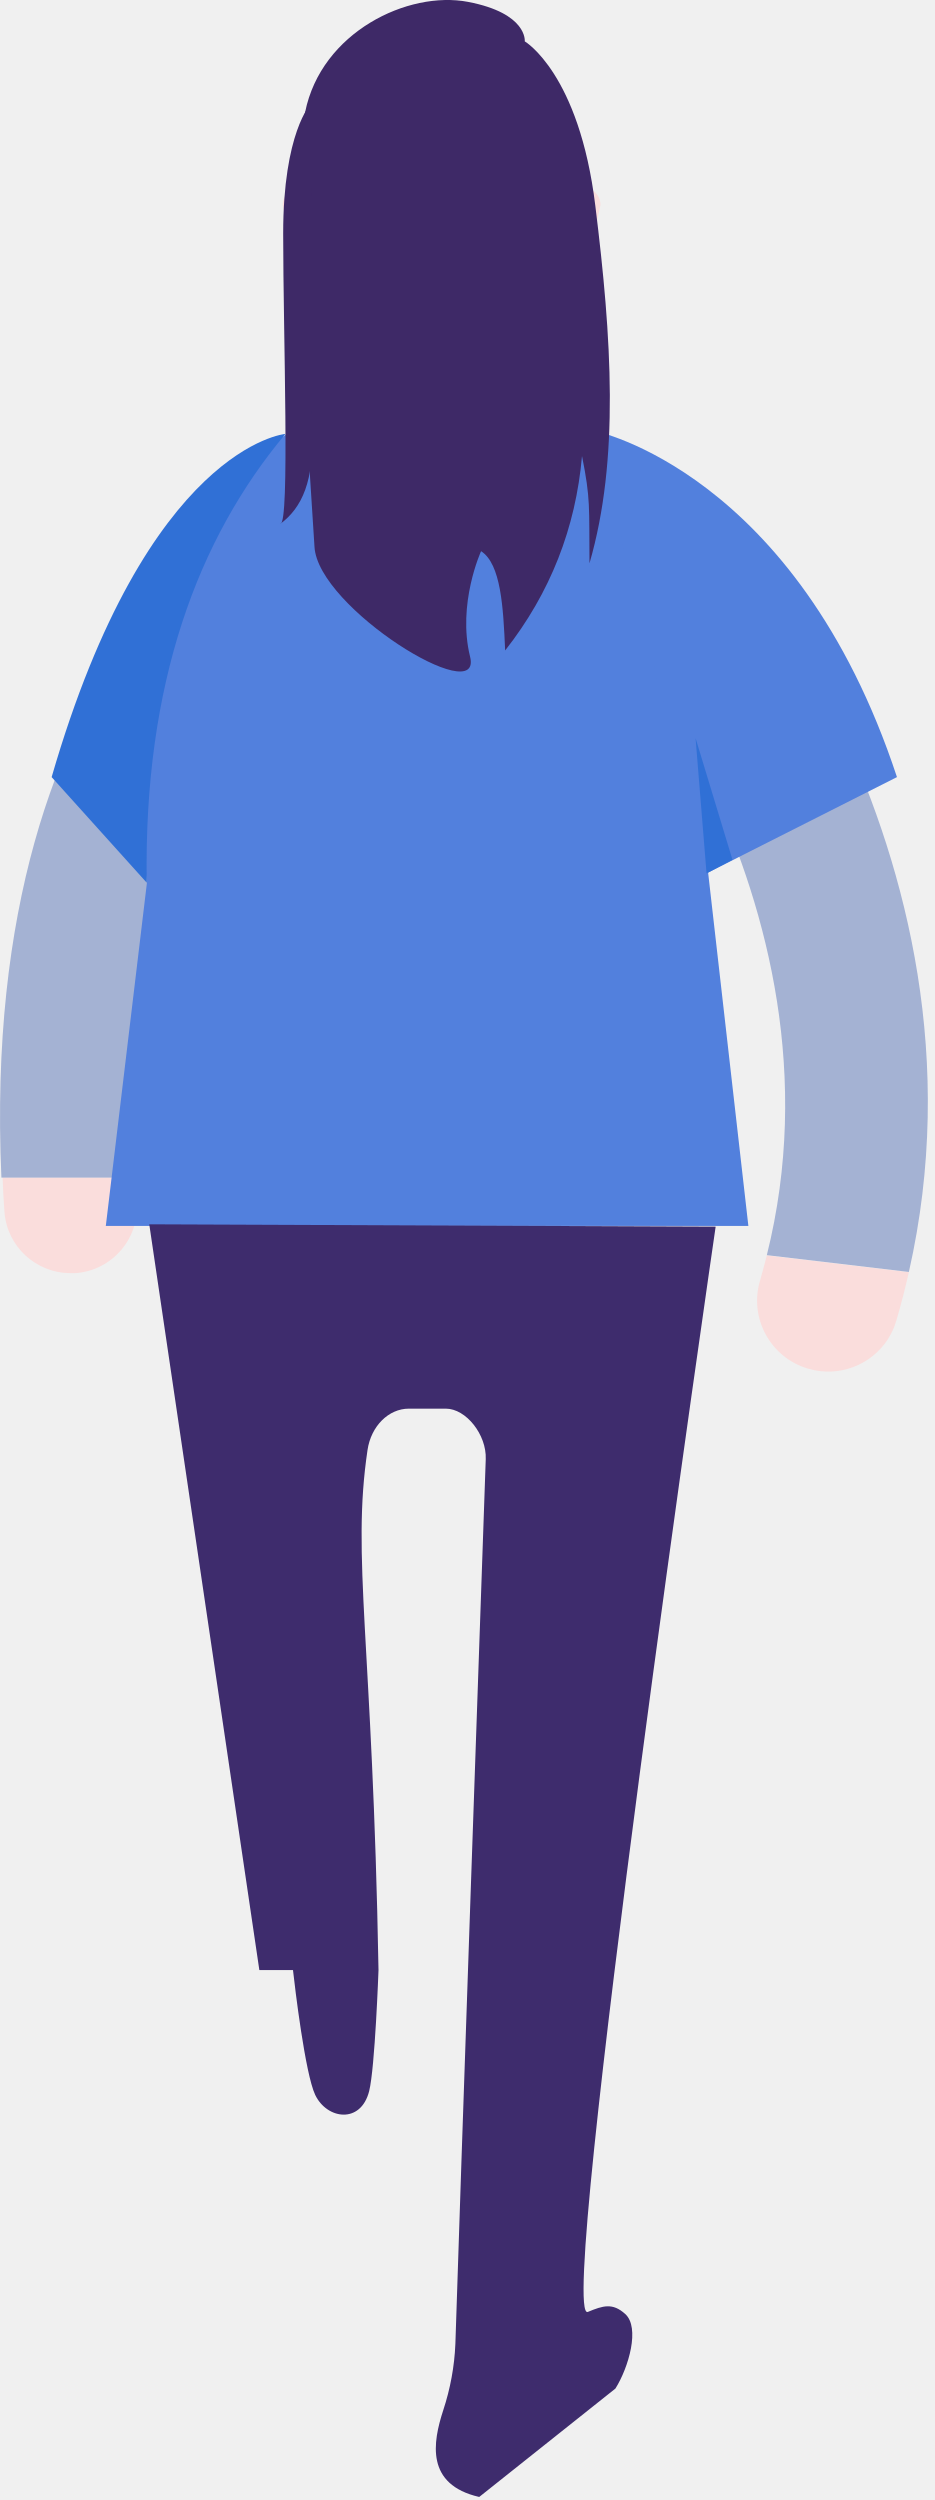
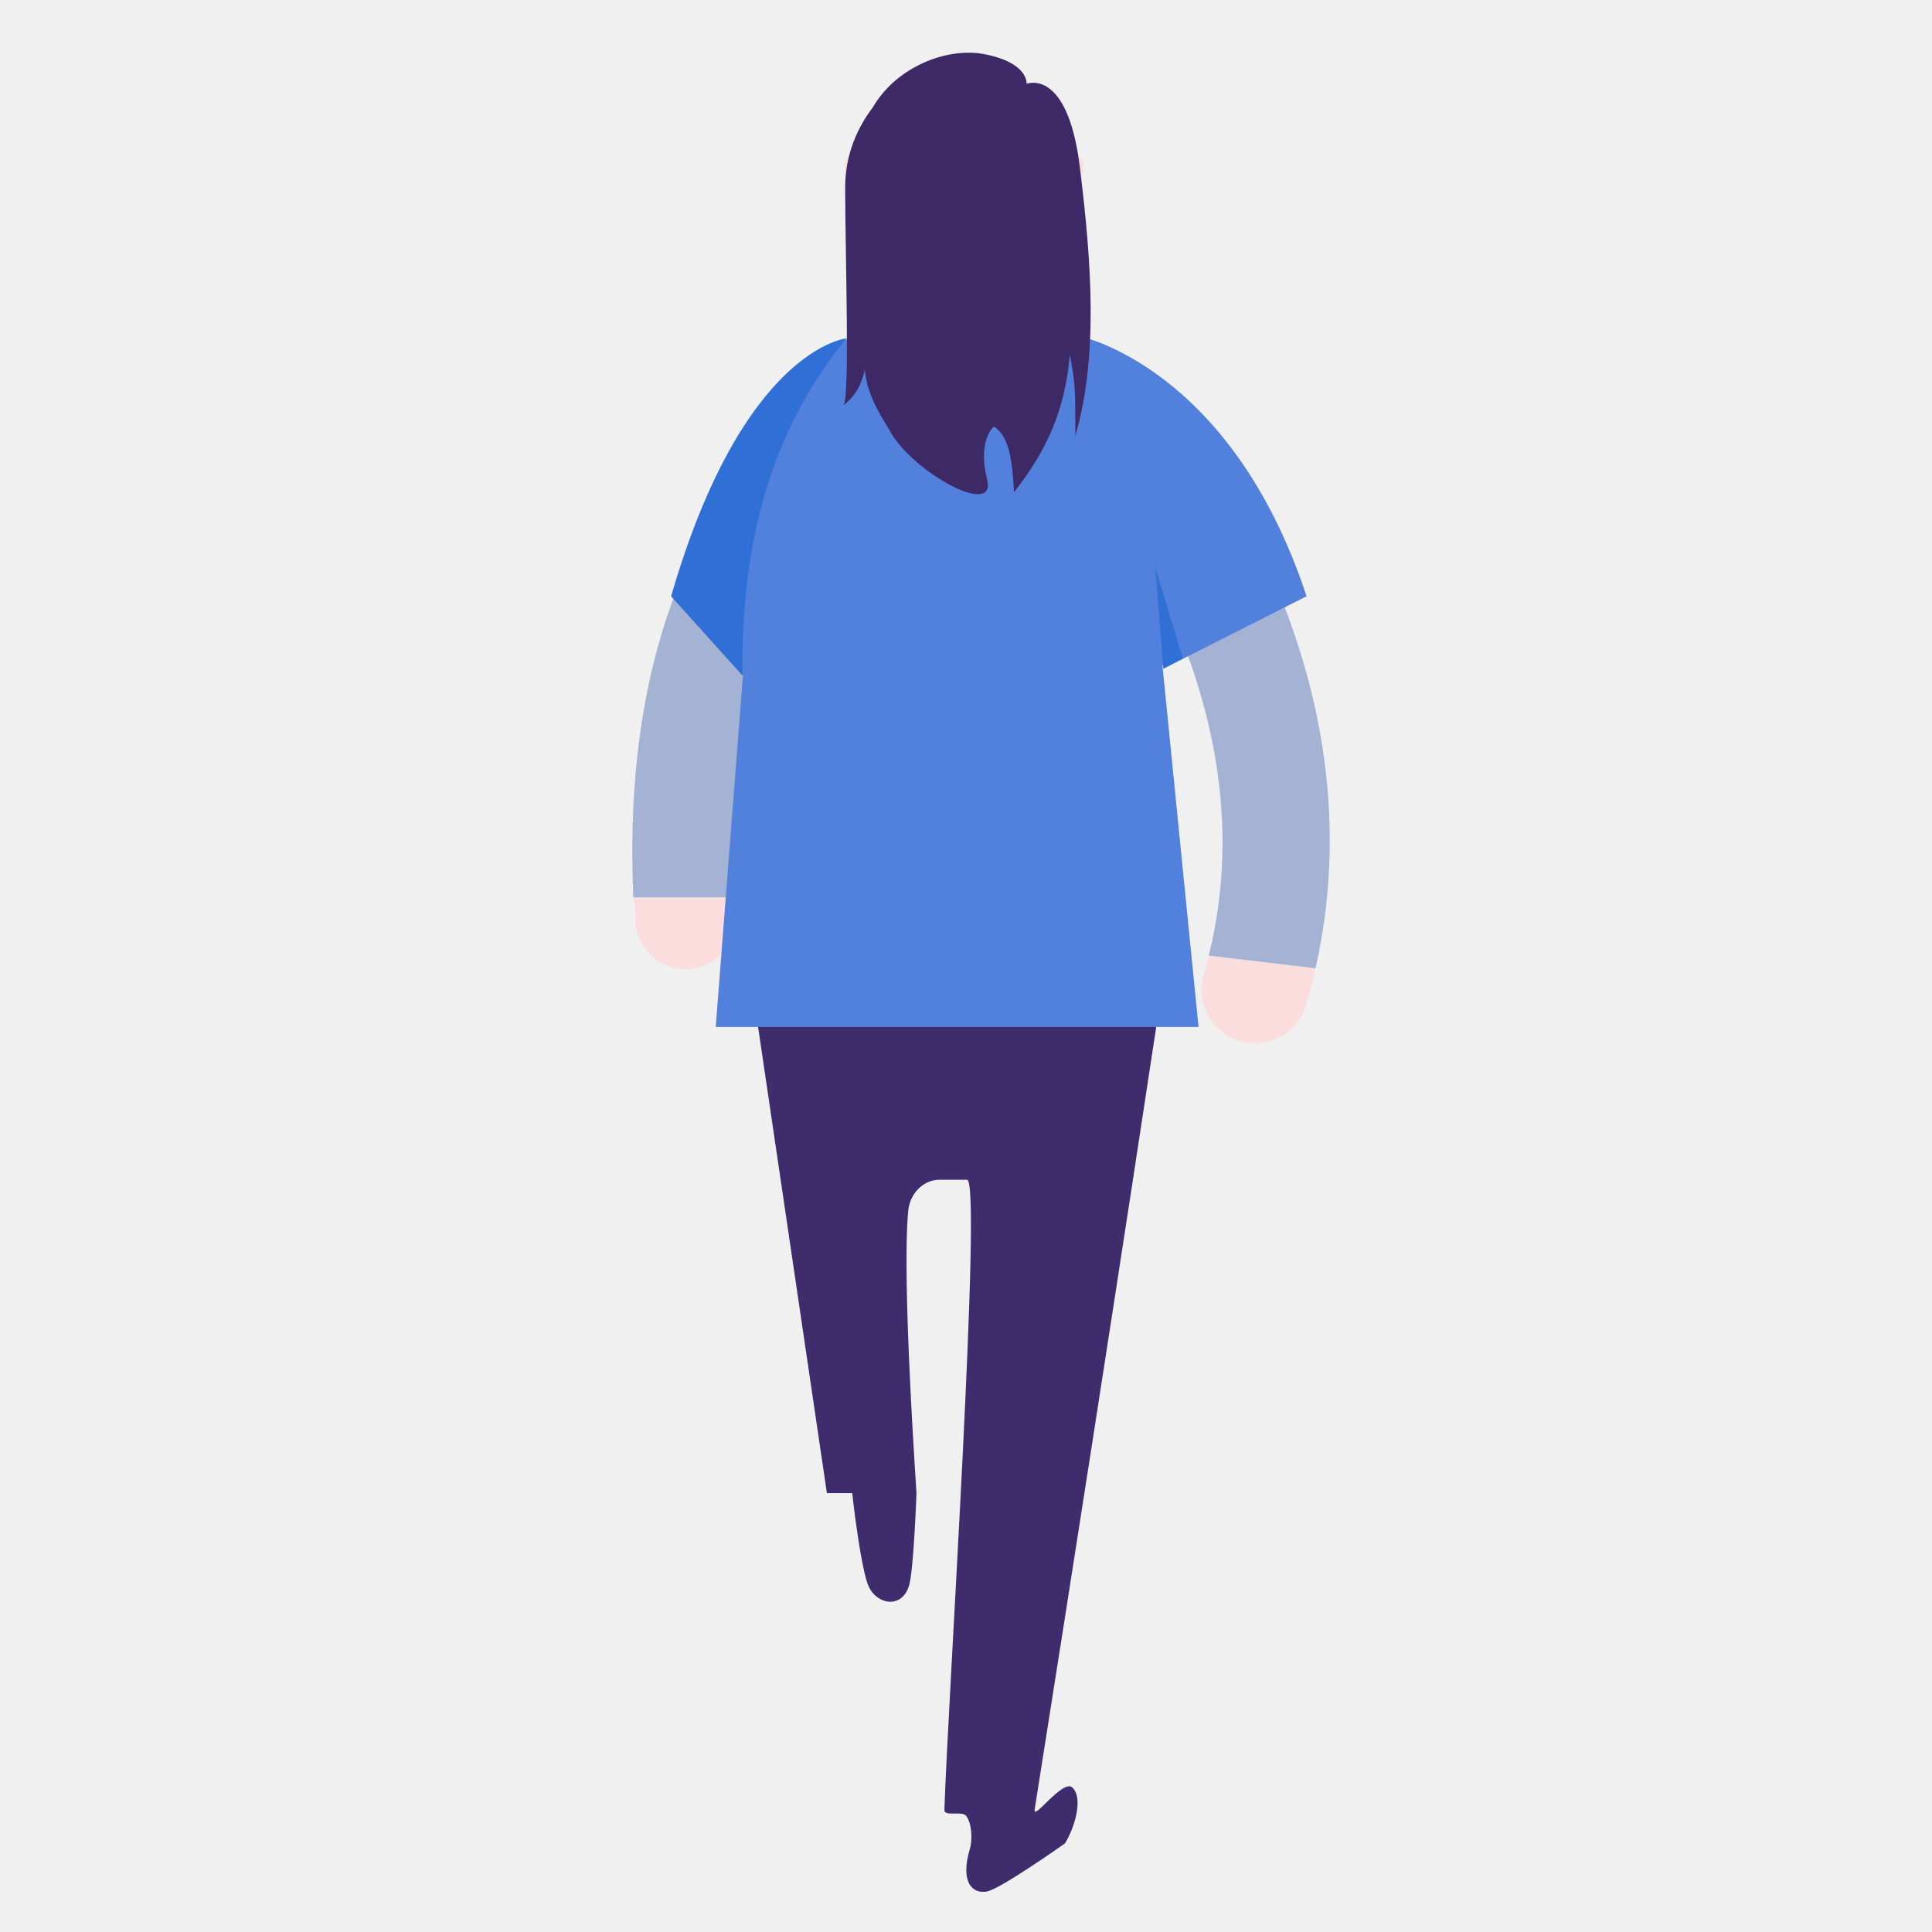
- <svg xmlns="http://www.w3.org/2000/svg" width="40" height="107" viewBox="0 0 40 107" fill="none">
-   <g clip-path="url(#clip0_134_1835)">
-     <path d="M16.24 18.31H20.85V14.96H16.24V18.31Z" fill="#FADDDC" />
-     <path d="M13.34 11.32H13.9V8.77C13.9 8.36 13.57 8.02 13.15 8.02H12.85C12.44 8.02 12.1 8.35 12.1 8.77L12.45 10.44C12.45 10.93 12.84 11.32 13.33 11.32H13.34Z" fill="#FADDDC" />
-     <path d="M24.46 11.32H23.9V8.77C23.9 8.36 24.23 8.02 24.65 8.02H24.95C25.36 8.02 25.7 8.35 25.7 8.77L25.35 10.44C25.35 10.93 24.96 11.32 24.47 11.32H24.46Z" fill="#FADDDC" />
-     <path d="M32.53 54.81C32.05 56.42 32.98 58.11 34.59 58.58C35.91 58.97 37.29 58.42 38 57.32C38.15 57.08 38.28 56.82 38.36 56.53C38.57 55.83 38.74 55.14 38.9 54.45L32.82 53.73C32.73 54.09 32.63 54.45 32.53 54.81Z" fill="#FADDDC" />
-     <path d="M25.42 21C24.17 22.12 24.06 24.04 25.17 25.29C25.29 25.42 36.64 38.43 32.82 53.72L38.9 54.44C43 36.34 30.27 21.86 29.7 21.23C28.58 19.98 26.67 19.88 25.42 20.99V21Z" fill="#A4B2D3" />
-     <path d="M5.86 51.45C5.97 53.02 4.79 54.38 3.23 54.49C3.16 54.49 3.09 54.49 3.02 54.49C1.54 54.49 0.29 53.35 0.19 51.85C0.15 51.36 0.13 50.87 0.11 50.39H5.81C5.83 50.74 5.84 51.08 5.86 51.44V51.45Z" fill="#FADDDC" />
-     <path d="M12.49 20.84C13.86 20.08 15.57 20.57 16.34 21.93C17.11 23.29 16.62 25.02 15.26 25.8C14.74 26.1 4.78 30.69 5.75 50.4H0.06C-0.97 27.23 11.84 21.2 12.49 20.84Z" fill="#A4B2D3" />
-     <path d="M4.52 52.47H32.03L29.35 28.94C29.35 23.8 27.85 18.16 22.71 18.16H13.82C8.68 18.16 5.45 31.95 6.29 37.77L4.53 52.46L4.52 52.47Z" fill="#5280DD" />
-     <path d="M6.38 52.4L30.63 52.5C30.63 52.5 23.78 99.53 25.16 98.95C25.81 98.68 26.22 98.55 26.76 99.04C27.4 99.62 26.91 101.32 26.34 102.23L20.51 106.87C18.21 106.34 18.52 104.54 18.97 103.16C19.27 102.25 19.45 101.29 19.49 100.32C19.68 94.22 20.63 66.98 20.79 62.45C20.83 61.41 19.95 60.29 19.08 60.29H17.5C16.63 60.29 15.88 61.04 15.73 62.06C15.04 66.71 15.95 70.21 16.2 84.32C16.2 84.32 16.05 88.5 15.8 89.5C15.44 90.92 13.99 90.71 13.49 89.66C13.06 88.75 12.62 85.04 12.54 84.32H11.1L6.39 52.41L6.38 52.4Z" fill="#3E2C6D" />
-     <path d="M25.43 18.44C25.43 18.44 34.07 20.16 38.39 33.26L30.24 37.38L25.43 18.43V18.44Z" fill="#5280DD" />
-     <path d="M12.22 18.57C12.22 18.57 6.32 19.08 2.21 33.26L6.28 37.78C6.14 29.26 8.47 23.05 12.22 18.57Z" fill="#3070D6" />
-     <path d="M22.46 1.77C22.46 1.77 24.79 3.14 25.48 8.81C26.18 14.47 26.52 19.66 25.23 24.11C25.21 21.69 25.28 21.36 24.91 19.52C24.64 22.59 23.56 25.37 21.62 27.84C21.54 25.98 21.44 24.14 20.59 23.59C20.59 23.59 19.56 25.85 20.12 28.11C20.68 30.37 13.6 26.02 13.46 23.4C13.4 22.29 12.37 8.23 13.06 4.8C13.75 1.37 17.47 -0.41 20.03 0.08C22.59 0.57 22.46 1.77 22.46 1.77Z" fill="#3E2967" />
-     <path d="M13.3 4.45C13.3 4.45 12.12 5.66 12.12 10C12.12 14.32 12.41 22.42 12 22.42C12.9 21.75 13.49 20.59 13.33 18.27L13.31 4.45H13.3Z" fill="#3E2967" />
-     <path d="M30.24 37.38L29.77 31.59L31.35 36.8L30.24 37.38Z" fill="#3070D6" />
+ <svg xmlns="http://www.w3.org/2000/svg" width="110" height="110" viewBox="0 0 110 110" fill="none">
+   <g clip-path="url(#clip0_1203_2014)">
+     <path d="M52.24 19H56.85V15.65H52.24V19Z" fill="#FADDDC" />
+     <path d="M49.34 12.01H49.9V9.46C49.9 9.05 49.57 8.71 49.15 8.71H48.85C48.44 8.71 48.1 9.04 48.1 9.46L48.45 11.13C48.45 11.62 48.84 12.01 49.33 12.01H49.34Z" fill="#FADDDC" />
+     <path d="M60.46 12.01H59.9V9.46C59.9 9.05 60.23 8.71 60.65 8.71H60.95C61.36 8.71 61.7 9.04 61.7 9.46L61.35 11.13C61.35 11.62 60.96 12.01 60.47 12.01H60.46Z" fill="#FADDDC" />
+     <path d="M68.53 55.5C68.05 57.11 68.98 58.8 70.59 59.27C71.91 59.66 73.29 59.11 74 58.01C74.15 57.77 74.28 57.51 74.36 57.22C74.57 56.52 74.74 55.83 74.9 55.14L68.82 54.42C68.73 54.78 68.63 55.14 68.53 55.5Z" fill="#FADDDC" />
+     <path d="M61.42 21.69C60.17 22.81 60.06 24.73 61.17 25.98C61.29 26.11 72.64 39.12 68.82 54.41L74.9 55.13C79 37.03 66.27 22.55 65.7 21.92C64.58 20.67 62.67 20.57 61.42 21.68V21.69Z" fill="#A4B2D3" />
+     <path d="M41.86 52.14C41.97 53.71 40.79 55.07 39.23 55.18C39.16 55.18 39.09 55.18 39.02 55.18C37.54 55.18 36.29 54.04 36.19 52.54C36.15 52.05 36.13 51.56 36.11 51.08H41.81C41.83 51.43 41.84 51.77 41.86 52.13V52.14Z" fill="#FADDDC" />
+     <path d="M48.49 21.53C49.86 20.77 51.57 21.26 52.34 22.62C53.11 23.98 52.62 25.71 51.26 26.49C50.74 26.79 40.78 31.38 41.75 51.09H36.06C35.03 27.92 47.84 21.89 48.49 21.53Z" fill="#A4B2D3" />
+     <path d="M42.38 53.09L66.63 53.19C66.63 53.19 63.61 73.36 58.91 103.02C58.8 103.72 60.51 101.28 61.05 101.77C61.69 102.35 61.2 104.05 60.63 104.96C60.63 104.96 57.01 107.52 56.21 107.69C55.41 107.86 54.64 107.22 55.22 105.27C55.38 104.73 55.33 103.78 55 103.38C54.76 103.09 53.76 103.45 53.77 103.05C53.96 96.95 55.93 67.17 55.06 67.17H53.48C52.61 67.17 51.81 67.91 51.71 68.94C51.54 70.75 51.54 75.12 52.18 85.01C52.18 85.01 52.03 89.19 51.78 90.19C51.42 91.61 49.97 91.4 49.47 90.35C49.04 89.44 48.6 85.73 48.52 85.01H47.08L42.37 53.1L42.38 53.09Z" fill="#3E2C6D" />
+     <path d="M40.73 58.47H68.24L65.36 29.63C65.36 24.49 63.86 18.85 58.72 18.85H49.83C44.69 18.85 41.46 32.64 42.3 38.46L40.75 58.47H40.73Z" fill="#5280DD" />
+     <path d="M61.43 19.13C61.43 19.13 70.07 20.85 74.39 33.95L66.24 38.07L61.43 19.12V19.13Z" fill="#5280DD" />
+     <path d="M48.22 19.26C48.22 19.26 42.32 19.77 38.21 33.95L42.28 38.47C42.14 29.95 44.47 23.74 48.22 19.26Z" fill="#3070D6" />
+     <path d="M48.03 23.07C48.59 22.65 49.03 22.02 49.24 21.04C49.35 22.62 50.4 24.03 50.64 24.49C51.88 26.84 56.77 29.55 56.2 27.29C55.64 25.03 56.59 24.28 56.59 24.28C57.44 24.83 57.65 26.17 57.73 28.03C59.67 25.56 60.64 23.28 60.91 20.21C61.28 22.05 61.2 22.38 61.23 24.8C62.51 20.35 62.18 15.16 61.48 9.5C60.78 3.83 58.45 4.77 58.45 4.77C58.45 4.77 58.58 3.57 56.03 3.08C53.92 2.68 51.03 3.8 49.69 6.12C48.86 7.21 48.12 8.74 48.12 10.68C48.13 14.85 48.39 22.53 48.03 23.07Z" fill="#3E2967" />
+     <path d="M66.24 38.07L65.77 32.28L67.35 37.49L66.24 38.07Z" fill="#3070D6" />
  </g>
  <defs>
-     <clipPath id="clip0_134_1835">
-       <rect width="39.71" height="106.88" fill="white" />
+     <clipPath id="clip0_1203_2014">
+       <rect width="39.71" height="104.71" fill="white" transform="translate(36 3)" />
    </clipPath>
  </defs>
</svg>
